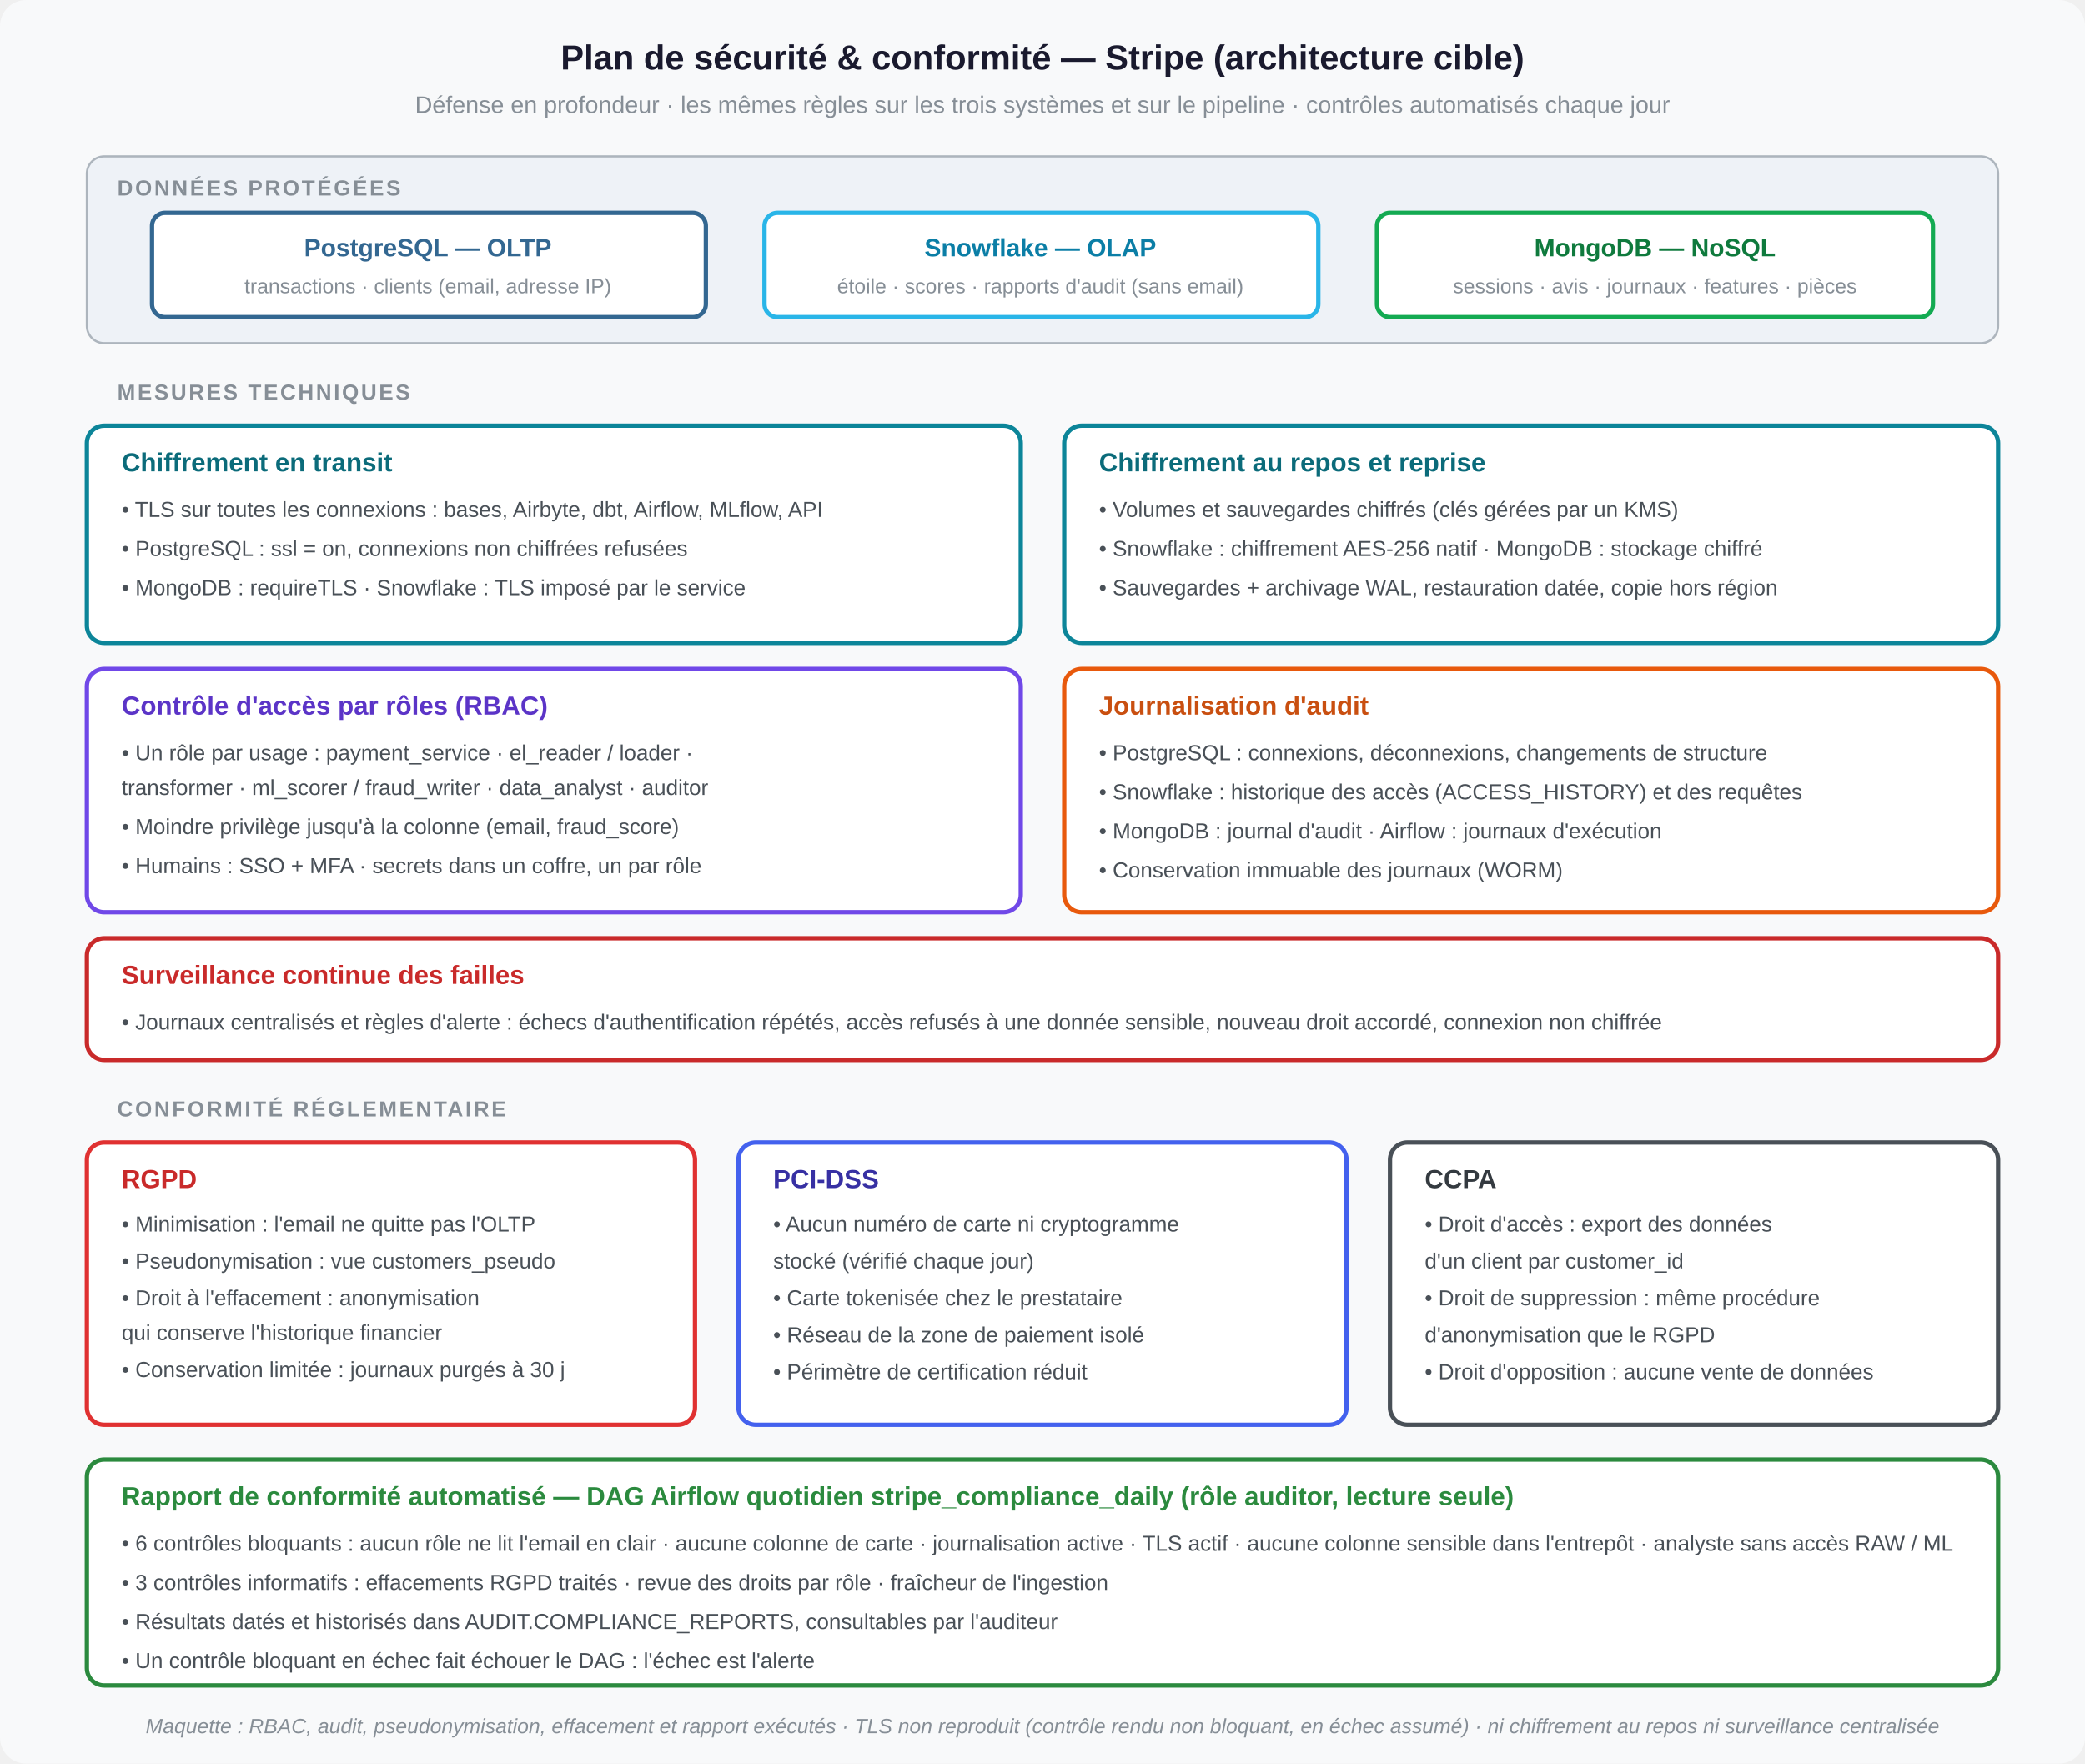
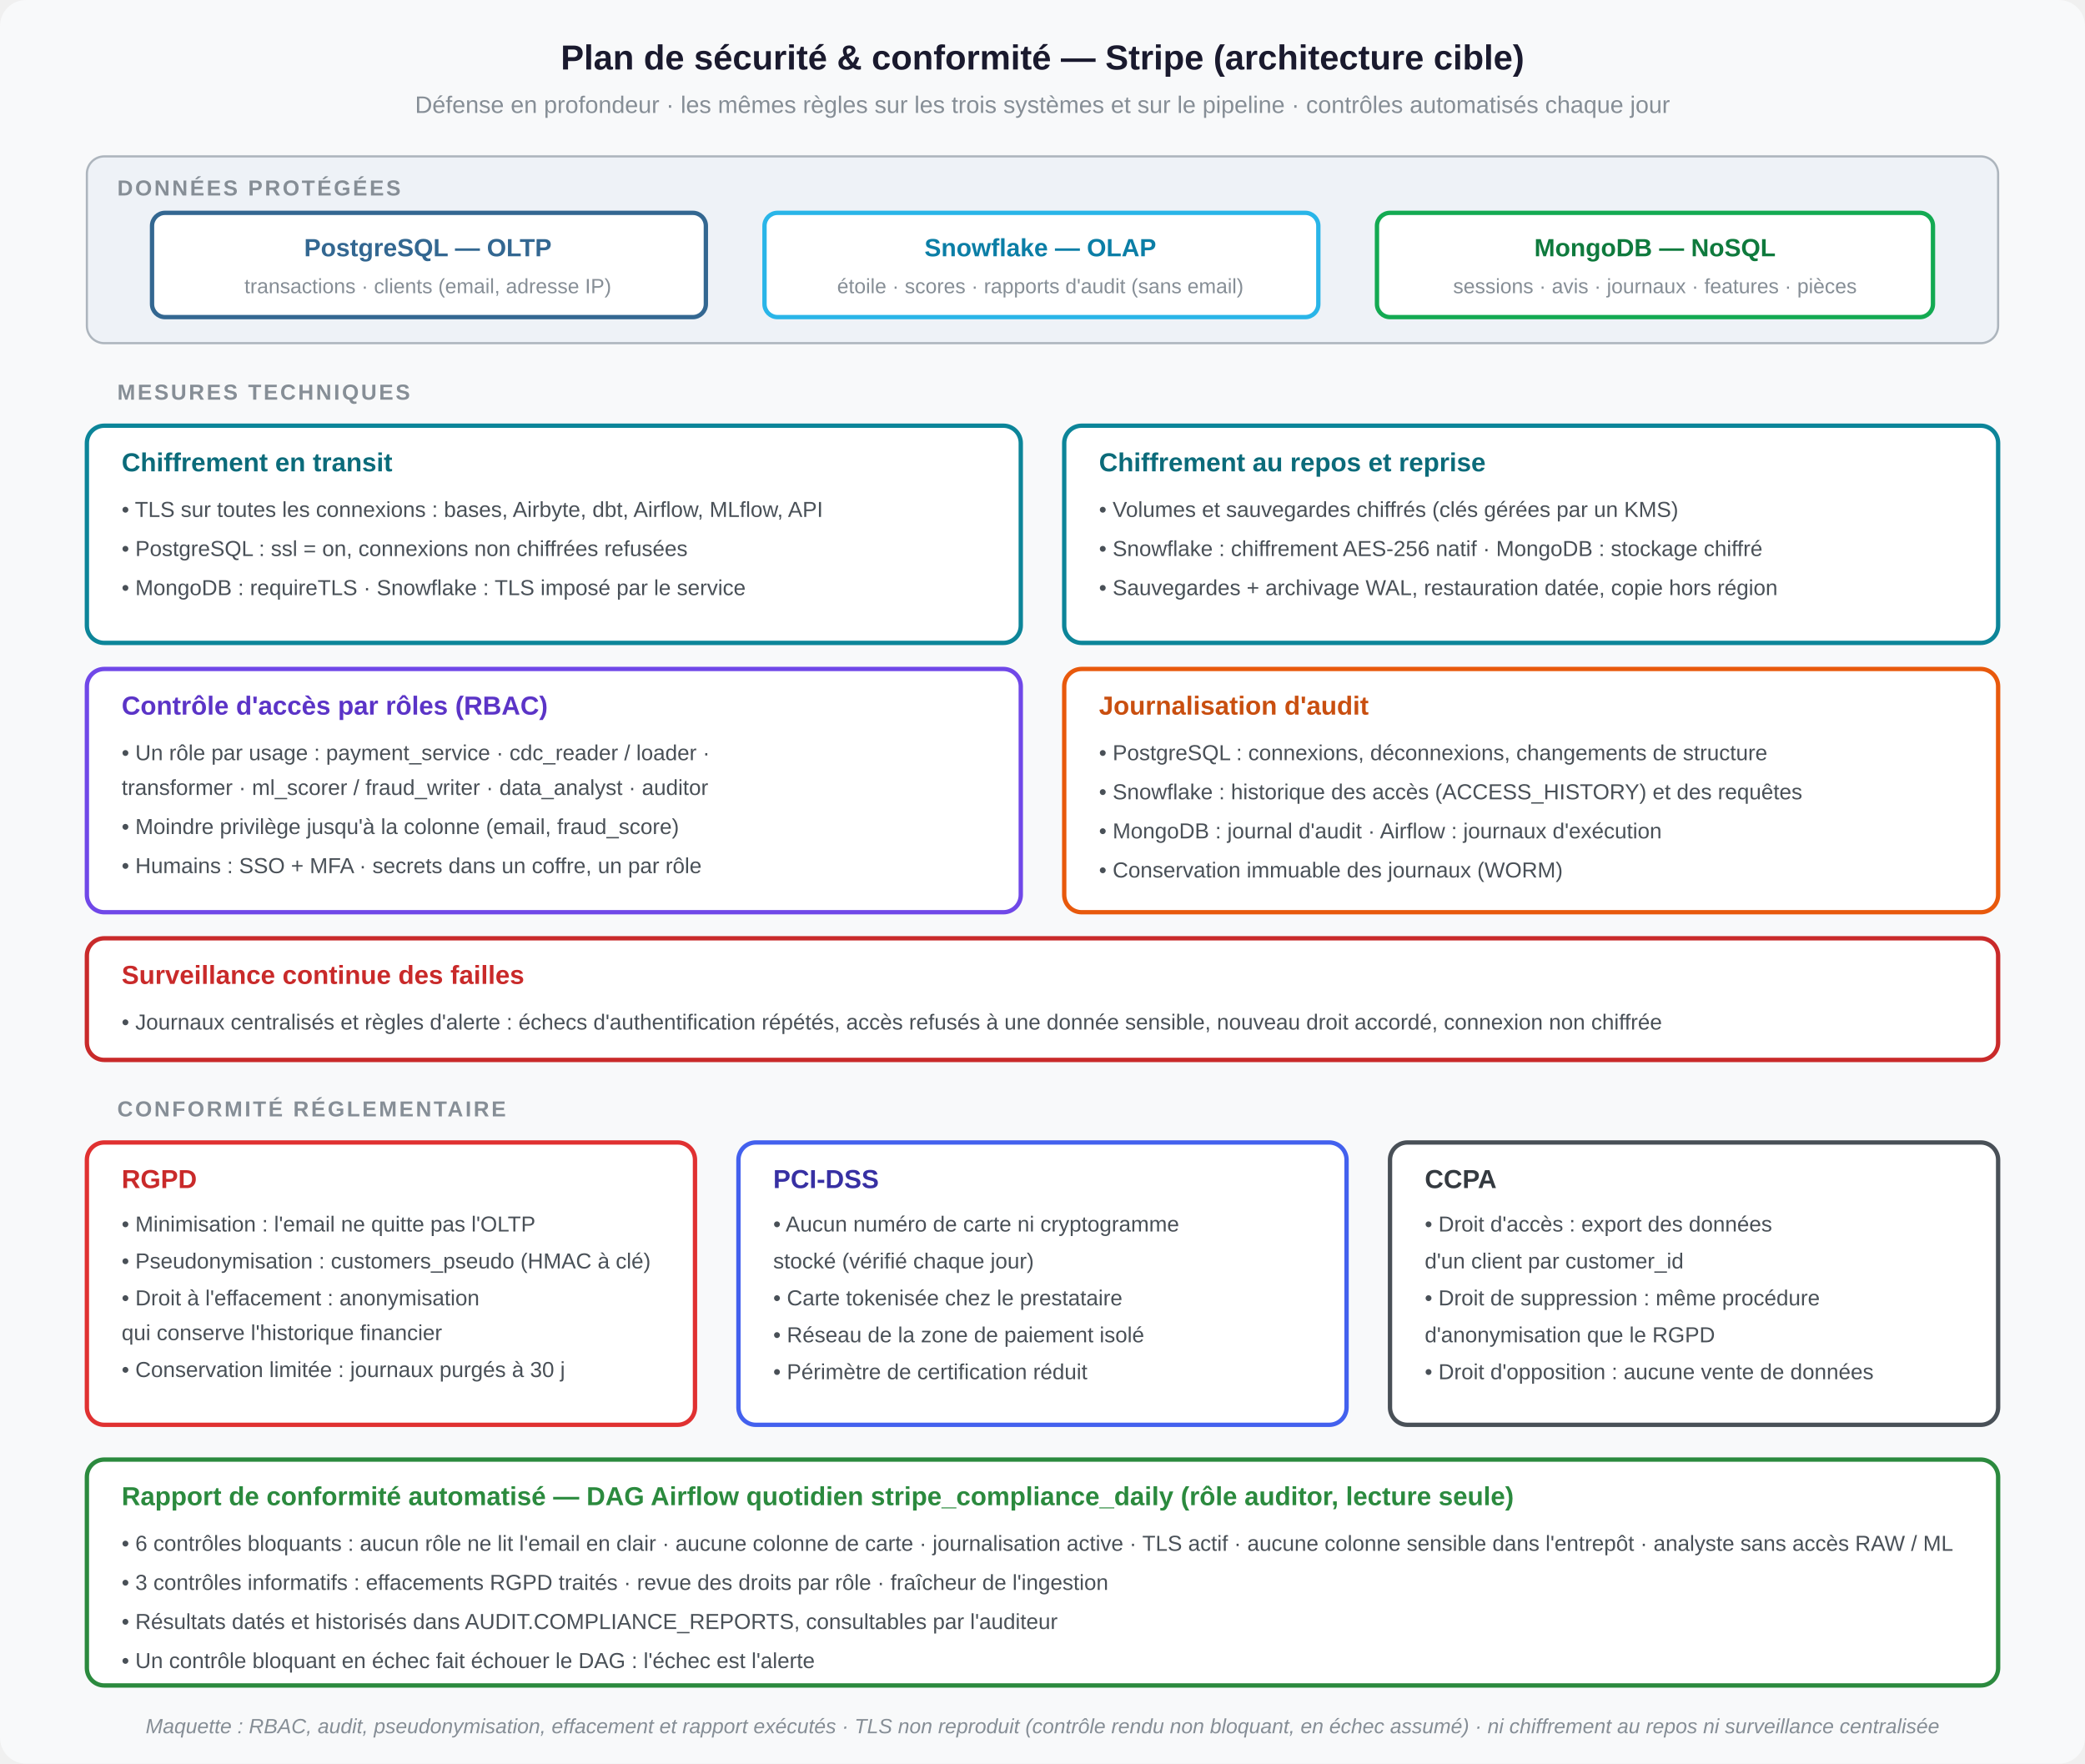
<svg xmlns="http://www.w3.org/2000/svg" viewBox="0 0 960 812" role="img" font-family="'Segoe UI', Arial, sans-serif" font-size="12" style="background:#f8f9fa">
  <rect width="960" height="812" fill="#f8f9fa" rx="12" />
  <text x="480" y="32" text-anchor="middle" font-size="16" font-weight="700" fill="#1a1a2e">Plan de sécurité &amp; conformité — Stripe (architecture cible)</text>
  <text x="480" y="52" text-anchor="middle" font-size="11" fill="#868e96">Défense en profondeur · les mêmes règles sur les trois systèmes et sur le pipeline · contrôles automatisés chaque jour</text>
  <rect x="40" y="72" width="880" height="86" rx="8" fill="#eef2f7" stroke="#adb5bd" />
  <text x="54" y="90" font-size="10" font-weight="700" fill="#868e96" letter-spacing="1">DONNÉES PROTÉGÉES</text>
  <rect x="70" y="98" width="255" height="48" rx="6" fill="#fff" stroke="#336791" stroke-width="2" />
  <text x="197" y="118" text-anchor="middle" fill="#336791" font-weight="700" font-size="11.5">PostgreSQL — OLTP</text>
  <text x="197" y="135" text-anchor="middle" fill="#868e96" font-size="9.5">transactions · clients (email, adresse IP)</text>
  <rect x="352" y="98" width="255" height="48" rx="6" fill="#fff" stroke="#29b5e8" stroke-width="2" />
  <text x="479" y="118" text-anchor="middle" fill="#0b7ea6" font-weight="700" font-size="11.5">Snowflake — OLAP</text>
  <text x="479" y="135" text-anchor="middle" fill="#868e96" font-size="9.5">étoile · scores · rapports d'audit (sans email)</text>
  <rect x="634" y="98" width="256" height="48" rx="6" fill="#fff" stroke="#13aa52" stroke-width="2" />
  <text x="762" y="118" text-anchor="middle" fill="#0f7a3d" font-weight="700" font-size="11.5">MongoDB — NoSQL</text>
  <text x="762" y="135" text-anchor="middle" fill="#868e96" font-size="9.5">sessions · avis · journaux · features · pièces</text>
  <text x="54" y="184" font-size="10" font-weight="700" fill="#868e96" letter-spacing="1">MESURES TECHNIQUES</text>
  <rect x="40" y="196" width="430" height="100" rx="8" fill="#fff" stroke="#0c8599" stroke-width="2" />
  <text x="56" y="217" fill="#0b6b7a" font-weight="700" font-size="12">Chiffrement en transit</text>
  <text x="56" y="238" fill="#495057" font-size="10">• TLS sur toutes les connexions : bases, Airbyte, dbt, Airflow, MLflow, API</text>
  <text x="56" y="256" fill="#495057" font-size="10">• PostgreSQL : ssl = on, connexions non chiffrées refusées</text>
  <text x="56" y="274" fill="#495057" font-size="10">• MongoDB : requireTLS · Snowflake : TLS imposé par le service</text>
  <rect x="490" y="196" width="430" height="100" rx="8" fill="#fff" stroke="#0c8599" stroke-width="2" />
  <text x="506" y="217" fill="#0b6b7a" font-weight="700" font-size="12">Chiffrement au repos et reprise</text>
  <text x="506" y="238" fill="#495057" font-size="10">• Volumes et sauvegardes chiffrés (clés gérées par un KMS)</text>
  <text x="506" y="256" fill="#495057" font-size="10">• Snowflake : chiffrement AES-256 natif · MongoDB : stockage chiffré</text>
  <text x="506" y="274" fill="#495057" font-size="10">• Sauvegardes + archivage WAL, restauration datée, copie hors région</text>
  <rect x="40" y="308" width="430" height="112" rx="8" fill="#fff" stroke="#7048e8" stroke-width="2" />
  <text x="56" y="329" fill="#5b34c7" font-weight="700" font-size="12">Contrôle d'accès par rôles (RBAC)</text>
-   <text x="56" y="350" fill="#495057" font-size="10">• Un rôle par usage : payment_service · el_reader / loader ·</text>
+   <text x="56" y="350" fill="#495057" font-size="10">• Un rôle par usage : payment_service · cdc_reader / loader ·</text>
  <text x="56" y="366" fill="#495057" font-size="10">  transformer · ml_scorer / fraud_writer · data_analyst · auditor</text>
  <text x="56" y="384" fill="#495057" font-size="10">• Moindre privilège jusqu'à la colonne (email, fraud_score)</text>
  <text x="56" y="402" fill="#495057" font-size="10">• Humains : SSO + MFA · secrets dans un coffre, un par rôle</text>
  <rect x="490" y="308" width="430" height="112" rx="8" fill="#fff" stroke="#e8590c" stroke-width="2" />
  <text x="506" y="329" fill="#c94f10" font-weight="700" font-size="12">Journalisation d'audit</text>
  <text x="506" y="350" fill="#495057" font-size="10">• PostgreSQL : connexions, déconnexions, changements de structure</text>
  <text x="506" y="368" fill="#495057" font-size="10">• Snowflake : historique des accès (ACCESS_HISTORY) et des requêtes</text>
  <text x="506" y="386" fill="#495057" font-size="10">• MongoDB : journal d'audit · Airflow : journaux d'exécution</text>
  <text x="506" y="404" fill="#495057" font-size="10">• Conservation immuable des journaux (WORM)</text>
  <rect x="40" y="432" width="880" height="56" rx="8" fill="#fff" stroke="#c92a2a" stroke-width="2" />
  <text x="56" y="453" fill="#c92a2a" font-weight="700" font-size="12">Surveillance continue des failles</text>
  <text x="56" y="474" fill="#495057" font-size="10">• Journaux centralisés et règles d'alerte : échecs d'authentification répétés, accès refusés à une donnée sensible, nouveau droit accordé, connexion non chiffrée</text>
  <text x="54" y="514" font-size="10" font-weight="700" fill="#868e96" letter-spacing="1">CONFORMITÉ RÉGLEMENTAIRE</text>
  <rect x="40" y="526" width="280" height="130" rx="8" fill="#fff" stroke="#e03131" stroke-width="2" />
  <text x="56" y="547" fill="#c92a2a" font-weight="700" font-size="12">RGPD</text>
  <text x="56" y="567" fill="#495057" font-size="10">• Minimisation : l'email ne quitte pas l'OLTP</text>
-   <text x="56" y="584" fill="#495057" font-size="10">• Pseudonymisation : vue customers_pseudo</text>
+   <text x="56" y="584" fill="#495057" font-size="10">• Pseudonymisation : customers_pseudo (HMAC à clé)</text>
  <text x="56" y="601" fill="#495057" font-size="10">• Droit à l'effacement : anonymisation</text>
  <text x="56" y="617" fill="#495057" font-size="10">  qui conserve l'historique financier</text>
  <text x="56" y="634" fill="#495057" font-size="10">• Conservation limitée : journaux purgés à 30 j</text>
  <rect x="340" y="526" width="280" height="130" rx="8" fill="#fff" stroke="#4361ee" stroke-width="2" />
  <text x="356" y="547" fill="#3730a3" font-weight="700" font-size="12">PCI-DSS</text>
  <text x="356" y="567" fill="#495057" font-size="10">• Aucun numéro de carte ni cryptogramme</text>
  <text x="356" y="584" fill="#495057" font-size="10">  stocké (vérifié chaque jour)</text>
  <text x="356" y="601" fill="#495057" font-size="10">• Carte tokenisée chez le prestataire</text>
  <text x="356" y="618" fill="#495057" font-size="10">• Réseau de la zone de paiement isolé</text>
  <text x="356" y="635" fill="#495057" font-size="10">• Périmètre de certification réduit</text>
  <rect x="640" y="526" width="280" height="130" rx="8" fill="#fff" stroke="#495057" stroke-width="2" />
  <text x="656" y="547" fill="#343a40" font-weight="700" font-size="12">CCPA</text>
  <text x="656" y="567" fill="#495057" font-size="10">• Droit d'accès : export des données</text>
  <text x="656" y="584" fill="#495057" font-size="10">  d'un client par customer_id</text>
  <text x="656" y="601" fill="#495057" font-size="10">• Droit de suppression : même procédure</text>
  <text x="656" y="618" fill="#495057" font-size="10">  d'anonymisation que le RGPD</text>
  <text x="656" y="635" fill="#495057" font-size="10">• Droit d'opposition : aucune vente de données</text>
  <rect x="40" y="672" width="880" height="104" rx="8" fill="#fff" stroke="#2b8a3e" stroke-width="2" />
  <text x="56" y="693" fill="#2b8a3e" font-weight="700" font-size="12">Rapport de conformité automatisé — DAG Airflow quotidien stripe_compliance_daily (rôle auditor, lecture seule)</text>
  <text x="56" y="714" fill="#495057" font-size="10">• 6 contrôles bloquants : aucun rôle ne lit l'email en clair · aucune colonne de carte · journalisation active · TLS actif · aucune colonne sensible dans l'entrepôt · analyste sans accès RAW / ML</text>
  <text x="56" y="732" fill="#495057" font-size="10">• 3 contrôles informatifs : effacements RGPD traités · revue des droits par rôle · fraîcheur de l'ingestion</text>
  <text x="56" y="750" fill="#495057" font-size="10">• Résultats datés et historisés dans AUDIT.COMPLIANCE_REPORTS, consultables par l'auditeur</text>
  <text x="56" y="768" fill="#495057" font-size="10">• Un contrôle bloquant en échec fait échouer le DAG : l'échec est l'alerte</text>
  <text x="480" y="798" text-anchor="middle" font-size="9.5" fill="#868e96" font-style="italic">Maquette : RBAC, audit, pseudonymisation, effacement et rapport exécutés · TLS non reproduit (contrôle rendu non bloquant, en échec assumé) · ni chiffrement au repos ni surveillance centralisée</text>
</svg>
